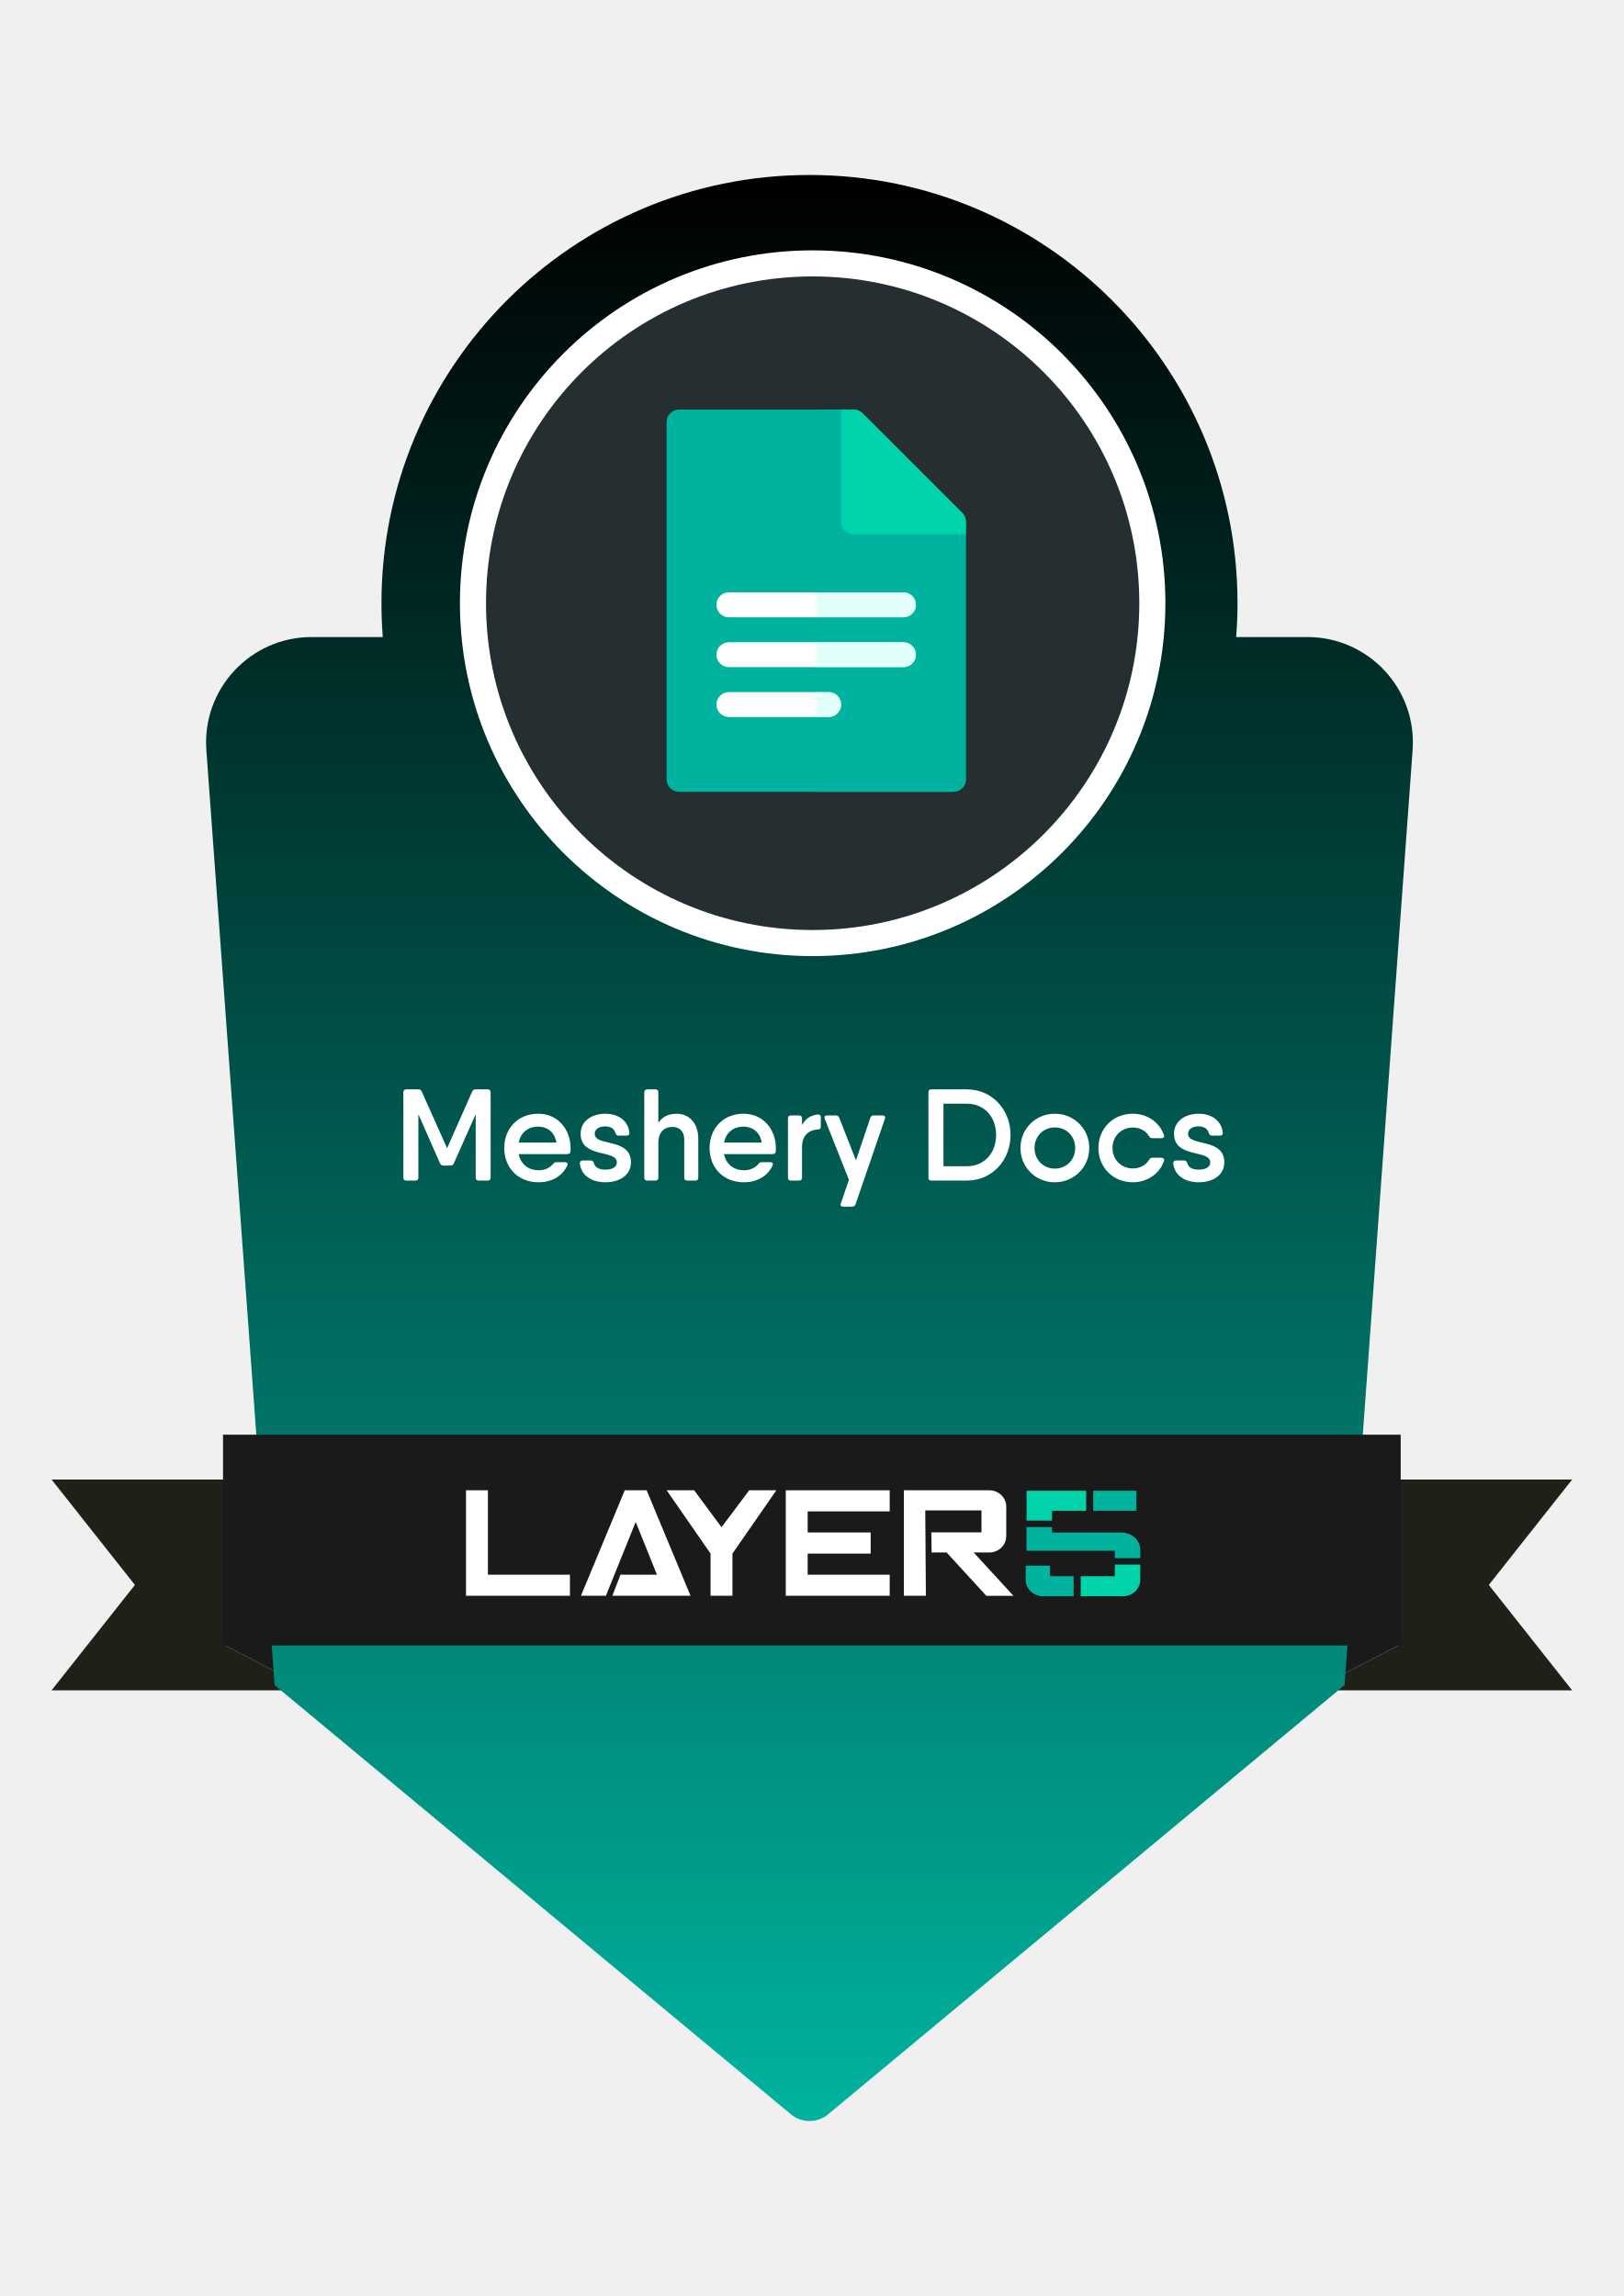
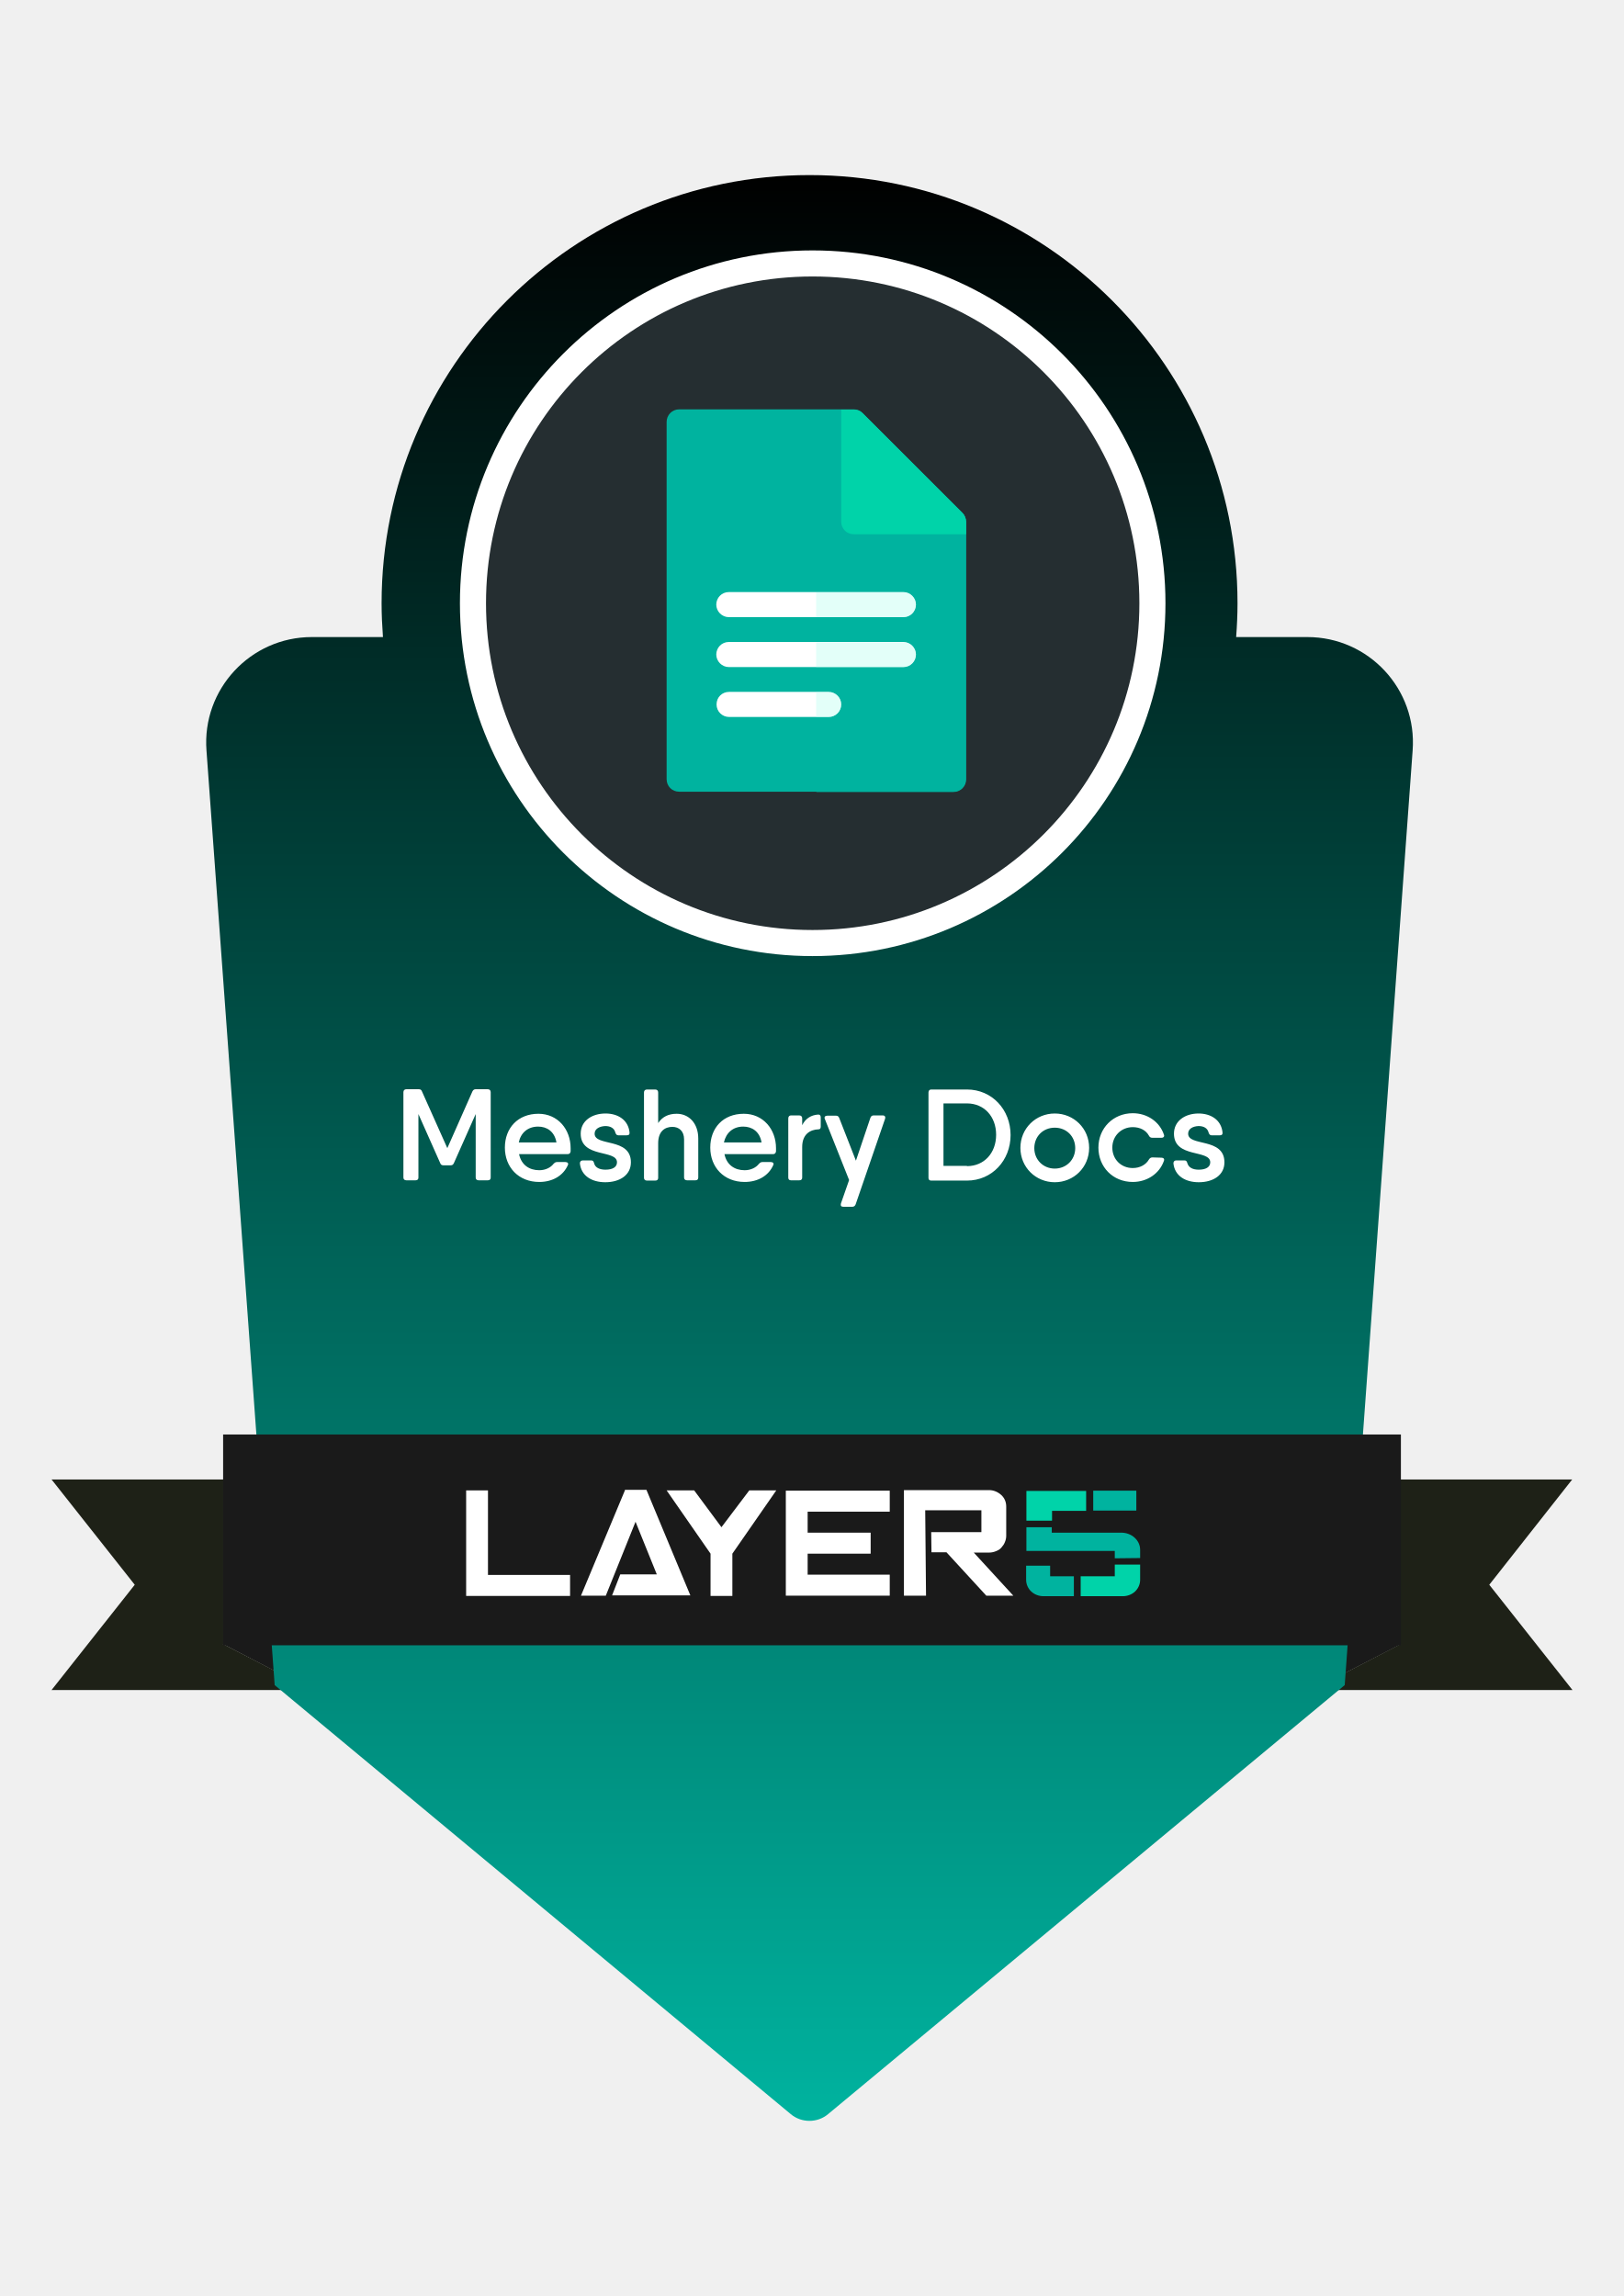
- <svg xmlns="http://www.w3.org/2000/svg" id="Layer_1" data-name="Layer 1" viewBox="0 0 595.28 841.89">
-   <defs>
-     <style>
-       .cls-1 {
-         fill: #00b39f;
-       }
- 
-       .cls-2 {
-         fill: #fff;
-       }
- 
-       .cls-3 {
-         fill: #252e31;
-         stroke: #fff;
-         stroke-width: 9.56px;
-       }
- 
-       .cls-4 {
-         fill: #00d3a9;
-       }
- 
-       .cls-5 {
-         fill: #c8fff4;
-         isolation: isolate;
-         opacity: .5;
-       }
- 
-       .cls-6 {
-         clip-path: url(#clippath);
-       }
- 
-       .cls-7 {
-         fill: #a20e30;
-       }
- 
-       .cls-8 {
-         fill: #1e2117;
-       }
- 
-       .cls-9 {
-         fill: none;
-       }
- 
-       .cls-10 {
-         fill: #1a1a1a;
-       }
- 
-       .cls-11 {
-         fill: url(#linear-gradient);
-       }
-     </style>
-     <clipPath id="clippath">
-       <rect class="cls-9" x="18.91" y="64.17" width="557.47" height="713.56" />
+ <svg xmlns="http://www.w3.org/2000/svg" xmlns:xlink="http://www.w3.org/1999/xlink" version="1.1" id="Layer_1" x="0px" y="0px" viewBox="0 0 595.3 841.9" style="enable-background:new 0 0 595.3 841.9;" xml:space="preserve">
+   <style type="text/css">
+ 	.st0{clip-path:url(#SVGID_00000074409149122699821150000006423180550789942964_);}
+ 	.st1{fill:#1A1A1A;}
+ 	.st2{fill:#1E2117;}
+ 	.st3{fill:url(#SVGID_00000167373227159921573020000002609890581173730432_);}
+ 	.st4{fill:#252E31;stroke:#FFFFFF;stroke-width:9.56;}
+ 	.st5{fill:#00B39F;}
+ 	.st6{fill:#00D3A9;}
+ 	.st7{fill:#FFFFFF;}
+ 	.st8{opacity:0.5;fill:#C8FFF4;enable-background:new    ;}
+ 	.st9{fill:#A20E30;}
+ </style>
+   <g>
+     <defs>
+       <rect id="SVGID_1_" x="18.9" y="64.2" width="557.5" height="713.6" />
+     </defs>
+     <clipPath id="SVGID_00000116948113417944934110000001867229412677309068_">
+       <use xlink:href="#SVGID_1_" style="overflow:visible;" />
    </clipPath>
-     <linearGradient id="linear-gradient" x1="296.78" y1="779.83" x2="296.78" y2="66.28" gradientTransform="translate(0 844) scale(1 -1)" gradientUnits="userSpaceOnUse">
-       <stop offset="0" stop-color="#000" />
-       <stop offset="1" stop-color="#00b39f" />
-     </linearGradient>
-   </defs>
-   <g class="cls-6">
-     <g>
-       <path class="cls-10" d="m480.87,602.94v16.86l32.65-16.86h-32.65Z" />
-       <path class="cls-10" d="m114.41,619.8v-16.86h-32.65l32.65,16.86Z" />
-       <path class="cls-8" d="m576.37,542.52H18.91l30.55,38.64-30.55,38.64h95.5l-32.65-16.86h32.65v-19.01h366.46v19.01h32.65l-32.65,16.86h95.5l-30.55-38.64,30.55-38.64Z" />
-       <path class="cls-11" d="m517.88,275.16l-24.94,342.73-189.32,157.36c-3.92,3.3-9.75,3.3-13.67,0l-189.28-157.36-25.01-342.73c-1.69-22.44,16.09-41.57,38.58-41.57h26.09c-.32-4.09-.48-8.22-.48-12.4,0-86.74,70.27-157.03,156.92-157.03s156.92,70.29,156.92,157.03c0,4.17-.16,8.31-.51,12.4h26.15c22.49,0,40.26,19.13,38.54,41.57Z" />
-       <path class="cls-3" d="m297.92,345.8c68.77,0,124.55-55.79,124.55-124.61s-55.78-124.61-124.55-124.61-124.52,55.79-124.52,124.61,55.75,124.61,124.52,124.61Z" />
+     <g style="clip-path:url(#SVGID_00000116948113417944934110000001867229412677309068_);">
      <g>
-         <path class="cls-1" d="m349.5,290.34h-100.54c-2.55,0-4.59-2.05-4.59-4.57v-131.02c0-2.52,2.04-4.57,4.59-4.57h63.97c1.21,0,2.39.48,3.25,1.34l36.57,36.56c.86.86,1.34,2.02,1.34,3.23v94.46c0,2.52-2.07,4.57-4.59,4.57Z" />
-         <path class="cls-1" d="m316.18,151.52c-.86-.86-2.04-1.34-3.25-1.34h-13.7v140.16h50.27c2.52,0,4.59-2.05,4.59-4.57v-94.46c0-1.21-.48-2.37-1.34-3.23l-36.57-36.56Z" />
-         <path class="cls-4" d="m352.75,188.08l-36.57-36.56c-.86-.86-2.04-1.34-3.25-1.34h-4.56v41.13c0,2.52,2.04,4.57,4.56,4.57h41.16v-4.57c0-1.21-.48-2.37-1.34-3.23Z" />
-         <path class="cls-2" d="m303.79,262.92h-36.54c-2.55,0-4.59-2.05-4.59-4.57s2.04-4.57,4.59-4.57h36.54c2.55,0,4.59,2.05,4.59,4.57s-2.04,4.57-4.59,4.57Z" />
-         <path class="cls-2" d="m331.21,244.63h-63.97c-2.55,0-4.59-2.05-4.59-4.57s2.04-4.57,4.59-4.57h63.97c2.55,0,4.59,2.05,4.59,4.57s-2.04,4.57-4.59,4.57Z" />
-         <path class="cls-2" d="m331.21,226.34h-63.97c-2.55,0-4.59-2.05-4.59-4.57s2.04-4.57,4.59-4.57h63.97c2.55,0,4.59,2.05,4.59,4.57s-2.04,4.57-4.59,4.57Z" />
-         <path class="cls-5" d="m303.79,253.78h-4.56v9.14h4.56c2.55,0,4.59-2.05,4.59-4.57s-2.04-4.57-4.59-4.57Z" />
-         <path class="cls-5" d="m331.21,235.49h-31.98v9.14h31.98c2.55,0,4.59-2.05,4.59-4.57s-2.04-4.57-4.59-4.57Z" />
-         <path class="cls-5" d="m331.21,217.2h-31.98v9.14h31.98c2.55,0,4.59-2.05,4.59-4.57s-2.04-4.57-4.59-4.57Z" />
+         <path class="st1" d="M480.9,602.9v16.9l32.7-16.9H480.9L480.9,602.9z" />
+         <path class="st1" d="M114.4,619.8v-16.9H81.8L114.4,619.8z" />
+         <path class="st2" d="M576.4,542.5H18.9l30.5,38.6l-30.5,38.6h95.5l-32.7-16.9h32.7v-19h366.5v19h32.7l-32.6,16.9h95.5l-30.5-38.6     L576.4,542.5z" />
+         <linearGradient id="SVGID_00000111892430103506641790000002482237430596716168_" gradientUnits="userSpaceOnUse" x1="296.767" y1="-11.84" x2="296.767" y2="701.725" gradientTransform="matrix(1 0 0 1 0 76)">
+           <stop offset="0" style="stop-color:#000000" />
+           <stop offset="1" style="stop-color:#00B39F" />
+         </linearGradient>
+         <path style="fill:url(#SVGID_00000111892430103506641790000002482237430596716168_);" d="M517.9,275.2l-24.9,342.7L303.6,775.2     c-3.9,3.3-9.8,3.3-13.7,0L100.7,617.9l-25-342.7c-1.7-22.4,16.1-41.6,38.6-41.6h26.1c-0.3-4.1-0.5-8.2-0.5-12.4     c0-86.7,70.3-157,156.9-157s156.9,70.3,156.9,157c0,4.2-0.2,8.3-0.5,12.4h26.1C501.8,233.6,519.6,252.7,517.9,275.2L517.9,275.2z     " />
+         <path class="st4" d="M297.9,345.8c68.8,0,124.6-55.8,124.6-124.6S366.7,96.6,297.9,96.6s-124.5,55.8-124.5,124.6     S229.2,345.8,297.9,345.8L297.9,345.8z" />
+         <g>
+           <path class="st5" d="M349.5,290.3H249c-2.6,0-4.6-2-4.6-4.6v-131c0-2.5,2-4.6,4.6-4.6h64c1.2,0,2.4,0.5,3.2,1.3l36.6,36.6      c0.9,0.9,1.3,2,1.3,3.2v94.5C354.1,288.3,352,290.3,349.5,290.3L349.5,290.3z" />
+           <path class="st5" d="M316.2,151.5c-0.9-0.9-2-1.3-3.2-1.3h-13.7v140.2h50.3c2.5,0,4.6-2,4.6-4.6v-94.5c0-1.2-0.5-2.4-1.3-3.2      L316.2,151.5L316.2,151.5z" />
+           <path class="st6" d="M352.8,188.1l-36.6-36.6c-0.9-0.9-2-1.3-3.2-1.3h-4.6v41.1c0,2.5,2,4.6,4.6,4.6h41.2v-4.6      C354.1,190.1,353.6,188.9,352.8,188.1L352.8,188.1z" />
+           <path class="st7" d="M303.8,262.9h-36.5c-2.5,0-4.6-2-4.6-4.6s2-4.6,4.6-4.6h36.5c2.5,0,4.6,2.1,4.6,4.6      C308.4,260.9,306.3,262.9,303.8,262.9z" />
+           <path class="st7" d="M331.2,244.6h-64c-2.5,0-4.6-2.1-4.6-4.6s2-4.6,4.6-4.6h64c2.5,0,4.6,2.1,4.6,4.6S333.8,244.6,331.2,244.6z      " />
+           <path class="st7" d="M331.2,226.3h-64c-2.5,0-4.6-2.1-4.6-4.6s2-4.6,4.6-4.6h64c2.5,0,4.6,2.1,4.6,4.6S333.8,226.3,331.2,226.3z      " />
+           <path class="st8" d="M303.8,253.8h-4.6v9.1h4.6c2.5,0,4.6-2,4.6-4.6S306.3,253.8,303.8,253.8z" />
+           <path class="st8" d="M331.2,235.5h-32v9.1h32c2.5,0,4.6-2.1,4.6-4.6S333.8,235.5,331.2,235.5L331.2,235.5z" />
+           <path class="st8" d="M331.2,217.2h-32v9.1h32c2.5,0,4.6-2.1,4.6-4.6S333.8,217.2,331.2,217.2L331.2,217.2z" />
+         </g>
+         <path class="st9" d="M114.4,583.9v19h366.5v-19H114.4z" />
+         <path class="st1" d="M513.5,603.3H81.8v-77.3h431.8V603.3z" />
+         <path class="st7" d="M178.9,546.5h-8v38.7H209v-7.7h-30.1V546.5z" />
+         <path class="st7" d="M229.1,546.5L213,585.1h9.1l10.9-27.1l7.8,19.3h-13.4l-3,7.7h28.7l-16.1-38.7H229.1L229.1,546.5z" />
+         <path class="st7" d="M264.5,560l-10-13.5h-10.1l16.1,23.2v15.5h8v-15.5l16.1-23.2h-9.9L264.5,560L264.5,560z" />
+         <path class="st7" d="M288.1,552.5v32.6h38.1v-7.7h-30.1v-7.7h23.1v-7.7h-23.1v-7.7h30.1v-7.7h-38.1V552.5L288.1,552.5z" />
+         <path class="st7" d="M339.2,553.8h20.6v8h-18.4l0.1,7.4h5.5l14.6,15.9h9.9L357,569.3h5.7c0.8,0,1.7-0.2,2.4-0.5     c0.8-0.3,1.5-0.7,2-1.3s1-1.2,1.3-2c0.3-0.7,0.5-1.5,0.5-2.3v-10.8c0-1.6-0.6-3.1-1.8-4.2s-2.8-1.8-4.4-1.8h-31.3v38.7h8.1     L339.2,553.8L339.2,553.8z" />
+         <path class="st5" d="M416.6,546.6h-15.8v7.3h15.8V546.6z" />
+         <path class="st5" d="M418,571.3v-3c0-3.5-3.1-6.3-6.9-6.3h-25.5v-2h-9.3v8.7h32.4v2.7L418,571.3L418,571.3z" />
+         <path class="st6" d="M385.7,557.6V554h12.5v-7.3h-21.9v10.9H385.7L385.7,557.6z" />
+         <path class="st6" d="M408.7,573.7v4.3h-12.5v7.3h15.4c1.7,0,3.3-0.6,4.5-1.7s1.9-2.7,1.9-4.3v-5.6H408.7L408.7,573.7z" />
+         <path class="st5" d="M385,574.1v3.9h8.7v7.3h-11.1c-1.7,0-3.3-0.6-4.5-1.7s-1.9-2.7-1.9-4.3v-5.2H385L385,574.1z" />
+         <path class="st7" d="M178.8,399.4c0.7,0,1.1,0.4,1.1,1.1v31.3c0,0.7-0.4,1-1.1,1h-3.3c-0.7,0-1.1-0.4-1.1-1v-23.3l-8,18     c-0.3,0.6-0.6,0.8-1.2,0.8h-2.6c-0.6,0-1-0.2-1.2-0.8l-8-18v23.3c0,0.7-0.4,1-1.1,1h-3.3c-0.7,0-1.1-0.4-1.1-1v-31.3     c0-0.7,0.4-1.1,1.1-1.1h4.5c0.6,0,1,0.2,1.2,0.8l9.3,20.8l9.2-20.8c0.3-0.6,0.7-0.8,1.2-0.8H178.8L178.8,399.4z M197.4,408.4     c7.1,0,11.8,5.7,11.8,12.6c0,0.4,0,0.8,0,1.2c-0.1,0.7-0.5,1-1.1,1h-17.8c0.8,3.9,3.7,5.9,7.4,5.9c2.3,0,4.2-1,5.2-2.3     c0.4-0.4,0.7-0.7,1.3-0.7h3.1c0.8,0,1.2,0.5,0.9,1.1c-1.7,3.9-5.6,6.2-10.5,6.2c-7.6,0-12.6-5.4-12.6-12.6     S189.9,408.4,197.4,408.4L197.4,408.4z M190.2,418.9H204c-0.7-4.1-3.6-5.8-6.7-5.8C193.5,413.1,190.9,415.4,190.2,418.9z      M218,415.7c0,4.8,13.3,1.3,13.3,10.5c0,4.7-4.1,7.3-9.4,7.3c-4.9,0-8.8-2.3-9.3-6.9c0-0.7,0.4-1.1,1.1-1.1h3     c0.7,0,0.9,0.3,1.1,1c0.4,1.7,2.1,2.4,4.2,2.4c2.5,0,4.2-0.9,4.2-2.7c0-4.8-13.3-1.4-13.3-10.5c0-4.7,4.1-7.4,9.1-7.4     c4.5,0,8.3,2.3,8.8,6.9c0.1,0.8-0.3,1.1-1.1,1.1h-3c-0.6,0-0.9-0.4-1.1-1c-0.4-1.7-1.9-2.4-3.7-2.4     C219.8,413,218,413.9,218,415.7L218,415.7z M248.1,408.4c4.4,0,7.9,3.4,7.9,9.1v14.3c0,0.7-0.4,1-1.1,1h-3c-0.7,0-1.1-0.4-1.1-1     v-14c0-3.1-1.9-4.6-4.3-4.6c-2.7,0-5.2,1.6-5.2,6v12.7c0,0.7-0.4,1-1.1,1h-3c-0.7,0-1.1-0.4-1.1-1v-31.3c0-0.7,0.4-1.1,1.1-1.1h3     c0.7,0,1.1,0.4,1.1,1.1v11.2C242.9,409.4,245.2,408.4,248.1,408.4L248.1,408.4z M272.7,408.4c7.1,0,11.8,5.7,11.8,12.6     c0,0.4,0,0.8,0,1.2c-0.1,0.7-0.5,1-1.1,1h-17.8c0.8,3.9,3.7,5.9,7.4,5.9c2.3,0,4.2-1,5.2-2.3c0.4-0.4,0.7-0.7,1.3-0.7h3.1     c0.8,0,1.2,0.5,0.9,1.1c-1.7,3.9-5.6,6.2-10.5,6.2c-7.6,0-12.6-5.4-12.6-12.6S265.1,408.4,272.7,408.4L272.7,408.4z M265.4,418.9     h13.8c-0.7-4.1-3.6-5.8-6.7-5.8C268.7,413.1,266.2,415.4,265.4,418.9L265.4,418.9z M299.8,408.7c0.7-0.1,1.1,0.3,1.1,1v3.4     c0,0.7-0.3,1-0.8,1c-3.1,0.1-6,1.8-6,6.5v11.2c0,0.7-0.4,1-1.1,1h-3c-0.7,0-1-0.4-1-1v-21.7c0-0.7,0.4-1.1,1-1.1h3     c0.7,0,1.1,0.4,1.1,1.1v2.5C295.3,410.1,297.4,408.9,299.8,408.7L299.8,408.7z M319.1,409.9c0.2-0.6,0.6-0.9,1.2-0.9h3.3     c0.8,0,1.1,0.5,0.9,1.2l-10.8,31.4c-0.2,0.6-0.7,0.9-1.2,0.9h-3.3c-0.8,0-1.1-0.4-0.9-1.2l3-8.6l-8.9-22.4     c-0.3-0.7,0.1-1.2,0.9-1.2h3.2c0.6,0,1,0.3,1.2,0.9l6.1,15.6L319.1,409.9z M354.5,399.5c9.2,0,16,7.4,16,16.7s-6.8,16.7-16,16.7     h-13.1c-0.7,0-1-0.4-1-1v-31.3c0-0.7,0.4-1.1,1-1.1L354.5,399.5L354.5,399.5z M354.5,427.6c6.3,0,10.7-4.8,10.7-11.5     s-4.4-11.5-10.7-11.5h-8.6v22.9H354.5z M386.7,433.5c-7,0-12.6-5.5-12.6-12.6s5.6-12.6,12.6-12.6s12.6,5.5,12.6,12.6     S393.7,433.5,386.7,433.5z M386.7,428.5c4.2,0,7.5-3.2,7.5-7.5s-3.2-7.5-7.5-7.5s-7.5,3.2-7.5,7.5S382.5,428.5,386.7,428.5z      M425.8,424.5c0.8,0,1.2,0.5,0.9,1.2c-1.6,4.6-6.1,7.7-11.4,7.7c-7.3,0-12.6-5.5-12.6-12.6s5.4-12.6,12.6-12.6     c5.3,0,9.8,3.1,11.4,7.8c0.3,0.7-0.1,1.2-0.9,1.2h-3.3c-0.6,0-1-0.2-1.3-0.8c-1.1-2-3.3-3.1-5.9-3.1c-4.2,0-7.5,3.2-7.5,7.5     s3.2,7.5,7.5,7.5c2.6,0,4.8-1.2,5.9-3.1c0.3-0.5,0.7-0.8,1.3-0.8L425.8,424.5L425.8,424.5z M435.6,415.7     c0,4.8,13.3,1.3,13.3,10.5c0,4.7-4.1,7.3-9.4,7.3c-4.9,0-8.8-2.3-9.3-6.9c0-0.7,0.4-1.1,1-1.1h3c0.7,0,0.9,0.3,1.1,1     c0.5,1.7,2.1,2.4,4.2,2.4c2.5,0,4.2-0.9,4.2-2.7c0-4.8-13.3-1.4-13.3-10.5c0-4.7,4.1-7.4,9-7.4c4.5,0,8.3,2.3,8.8,6.9     c0.1,0.8-0.3,1.1-1,1.1h-3c-0.6,0-0.9-0.4-1.1-1c-0.4-1.7-1.9-2.4-3.7-2.4C437.3,413,435.6,413.9,435.6,415.7z" />
      </g>
-       <path class="cls-7" d="m114.41,583.9v19.01h366.46v-19.01H114.41Z" />
-       <path class="cls-10" d="m513.52,603.34H81.76v-77.27h431.76v77.27Z" />
-       <path class="cls-2" d="m178.88,546.45h-8.03v38.68h38.1v-7.73h-30.07v-30.95Z" />
-       <path class="cls-2" d="m229.05,546.45l-16.06,38.68h9.14l10.93-27.07,7.8,19.34h-13.38l-2.99,7.73h28.67l-16.09-38.68h-8.03Z" />
-       <path class="cls-2" d="m264.51,559.99l-10.03-13.54h-10.07l16.09,23.21v15.47h8.03v-15.47l16.09-23.21h-9.94l-10.16,13.54Z" />
-       <path class="cls-2" d="m288.08,552.54v32.59h38.1v-7.73h-30.07v-7.74h23.09v-7.74h-23.09v-7.73h30.07v-7.74h-38.1v6.09Z" />
-       <path class="cls-2" d="m339.21,553.83h20.61v8.05h-18.38l.1,7.38h5.51l14.56,15.89h9.94l-14.59-15.89h5.7c.83,0,1.66-.15,2.39-.46.76-.3,1.47-.74,2.04-1.3.57-.56,1.05-1.22,1.34-1.95.32-.73.48-1.51.48-2.3v-10.79c0-1.59-.64-3.12-1.82-4.25-1.18-1.13-2.77-1.76-4.43-1.76h-31.28v38.68h8.06l-.22-31.3Z" />
-       <path class="cls-1" d="m416.62,546.62h-15.83v7.34h15.83v-7.34Z" />
-       <path class="cls-1" d="m418.05,571.34v-3.04c0-3.5-3.06-6.34-6.85-6.34h-25.52v-2h-9.33v8.66h32.37v2.71h9.33Z" />
-       <path class="cls-4" d="m385.69,557.57v-3.6h12.52v-7.34h-21.85v10.94h9.33Z" />
-       <path class="cls-4" d="m408.72,573.7v4.27h-12.52v7.34h15.42c1.66.03,3.28-.59,4.49-1.71,1.21-1.12,1.91-2.65,1.94-4.27v-5.63h-9.33Z" />
-       <path class="cls-1" d="m384.95,574.1v3.87h8.66v7.34h-11.15c-1.66.03-3.28-.59-4.49-1.71-1.21-1.12-1.91-2.66-1.94-4.27v-5.23h8.92Z" />
-       <path class="cls-2" d="m178.79,399.44c.7,0,1.08.38,1.08,1.1v31.3c0,.67-.38,1.05-1.08,1.05h-3.34c-.67,0-1.05-.38-1.05-1.05v-23.27l-8.03,18.01c-.26.57-.64.81-1.24.81h-2.55c-.57,0-.99-.24-1.24-.81l-7.96-18.01v23.27c0,.67-.38,1.05-1.11,1.05h-3.34c-.67,0-1.05-.38-1.05-1.05v-31.3c0-.72.38-1.1,1.05-1.1h4.46c.61,0,.99.24,1.24.81l9.27,20.79,9.21-20.79c.26-.57.67-.81,1.24-.81h4.46Zm18.6,8.94c7.1,0,11.79,5.73,11.79,12.61,0,.43,0,.81-.03,1.19-.06.67-.48,1-1.15,1h-17.84c.83,3.92,3.73,5.93,7.36,5.93,2.29,0,4.17-.96,5.22-2.29.38-.43.7-.67,1.27-.67h3.06c.83,0,1.24.48.92,1.15-1.72,3.87-5.64,6.21-10.51,6.21-7.65,0-12.61-5.4-12.61-12.57s5-12.57,12.52-12.57Zm-7.23,10.56h13.83c-.67-4.06-3.6-5.83-6.66-5.83-3.85,0-6.43,2.25-7.17,5.83Zm27.87-3.2c0,4.78,13.28,1.34,13.28,10.46,0,4.68-4.11,7.31-9.4,7.31-4.87,0-8.79-2.34-9.33-6.88-.03-.72.38-1.1,1.05-1.1h2.96c.67,0,.92.33,1.15.96.45,1.72,2.1,2.39,4.17,2.39,2.52,0,4.24-.86,4.24-2.68,0-4.78-13.28-1.39-13.28-10.46,0-4.68,4.11-7.36,9.05-7.36,4.49,0,8.31,2.34,8.82,6.88.1.76-.32,1.15-1.05,1.15h-2.96c-.61,0-.89-.38-1.15-1-.38-1.67-1.94-2.39-3.66-2.39-2.17,0-3.89.91-3.89,2.72Zm30.1-7.36c4.43,0,7.87,3.39,7.87,9.13v14.33c0,.67-.38,1.05-1.05,1.05h-2.99c-.73,0-1.11-.38-1.11-1.05v-14c0-3.11-1.85-4.63-4.33-4.63-2.74,0-5.16,1.62-5.16,5.97v12.66c0,.67-.38,1.05-1.05,1.05h-3.03c-.7,0-1.08-.38-1.08-1.05v-31.3c0-.72.38-1.1,1.08-1.1h3.03c.67,0,1.05.38,1.05,1.1v11.18c1.53-2.34,3.85-3.34,6.78-3.34Zm24.53,0c7.1,0,11.79,5.73,11.79,12.61,0,.43,0,.81-.03,1.19-.06.67-.48,1-1.15,1h-17.84c.83,3.92,3.73,5.93,7.36,5.93,2.29,0,4.17-.96,5.22-2.29.38-.43.7-.67,1.27-.67h3.06c.83,0,1.24.48.92,1.15-1.72,3.87-5.64,6.21-10.51,6.21-7.64,0-12.61-5.4-12.61-12.57s5-12.57,12.52-12.57Zm-7.23,10.56h13.83c-.67-4.06-3.6-5.83-6.66-5.83-3.85,0-6.43,2.25-7.17,5.83Zm34.37-10.27c.73-.1,1.12.33,1.12,1v3.39c0,.67-.29,1.05-.83,1.05-3.09.1-6.05,1.82-6.05,6.5v11.23c0,.67-.38,1.05-1.12,1.05h-2.99c-.67,0-1.05-.38-1.05-1.05v-21.74c0-.72.38-1.1,1.05-1.1h2.99c.73,0,1.12.38,1.12,1.1v2.48c1.24-2.48,3.34-3.68,5.77-3.92Zm19.27,1.24c.19-.62.61-.91,1.18-.91h3.31c.76,0,1.15.48.86,1.24l-10.77,31.35c-.19.62-.67.86-1.24.86h-3.28c-.76,0-1.15-.43-.86-1.19l2.96-8.65-8.86-22.36c-.29-.72.06-1.24.86-1.24h3.25c.57,0,1.02.29,1.21.86l6.12,15.62,5.26-15.58Zm35.42-10.46c9.21,0,15.99,7.41,15.99,16.72s-6.79,16.72-15.99,16.72h-13.06c-.67,0-1.05-.38-1.05-1.05v-31.3c0-.72.38-1.1,1.05-1.1h13.06Zm0,28.19c6.34,0,10.7-4.83,10.7-11.47s-4.36-11.47-10.7-11.47h-8.6v22.94h8.6Zm32.24,5.88c-7.01,0-12.61-5.45-12.61-12.57s5.61-12.57,12.61-12.57,12.61,5.5,12.61,12.57-5.64,12.57-12.61,12.57Zm0-5.02c4.21,0,7.45-3.2,7.45-7.55s-3.25-7.55-7.45-7.55-7.45,3.2-7.45,7.55,3.25,7.55,7.45,7.55Zm39.09-3.97c.76,0,1.18.48.89,1.24-1.56,4.59-6.12,7.74-11.4,7.74-7.26,0-12.61-5.45-12.61-12.57s5.35-12.57,12.61-12.57c5.29,0,9.78,3.15,11.4,7.79.29.72-.13,1.19-.89,1.19h-3.31c-.57,0-.99-.24-1.27-.76-1.15-1.96-3.34-3.15-5.93-3.15-4.2,0-7.45,3.2-7.45,7.5s3.25,7.5,7.45,7.5c2.58,0,4.78-1.19,5.93-3.11.29-.53.67-.81,1.27-.81h3.31Zm9.75-8.79c0,4.78,13.28,1.34,13.28,10.46,0,4.68-4.11,7.31-9.4,7.31-4.87,0-8.79-2.34-9.33-6.88-.03-.72.38-1.1,1.05-1.1h2.96c.67,0,.92.33,1.15.96.45,1.72,2.1,2.39,4.17,2.39,2.52,0,4.24-.86,4.24-2.68,0-4.78-13.28-1.39-13.28-10.46,0-4.68,4.11-7.36,9.05-7.36,4.49,0,8.31,2.34,8.82,6.88.1.76-.32,1.15-1.05,1.15h-2.96c-.61,0-.89-.38-1.15-1-.38-1.67-1.94-2.39-3.66-2.39-2.17,0-3.89.91-3.89,2.72Z" />
    </g>
  </g>
</svg>
